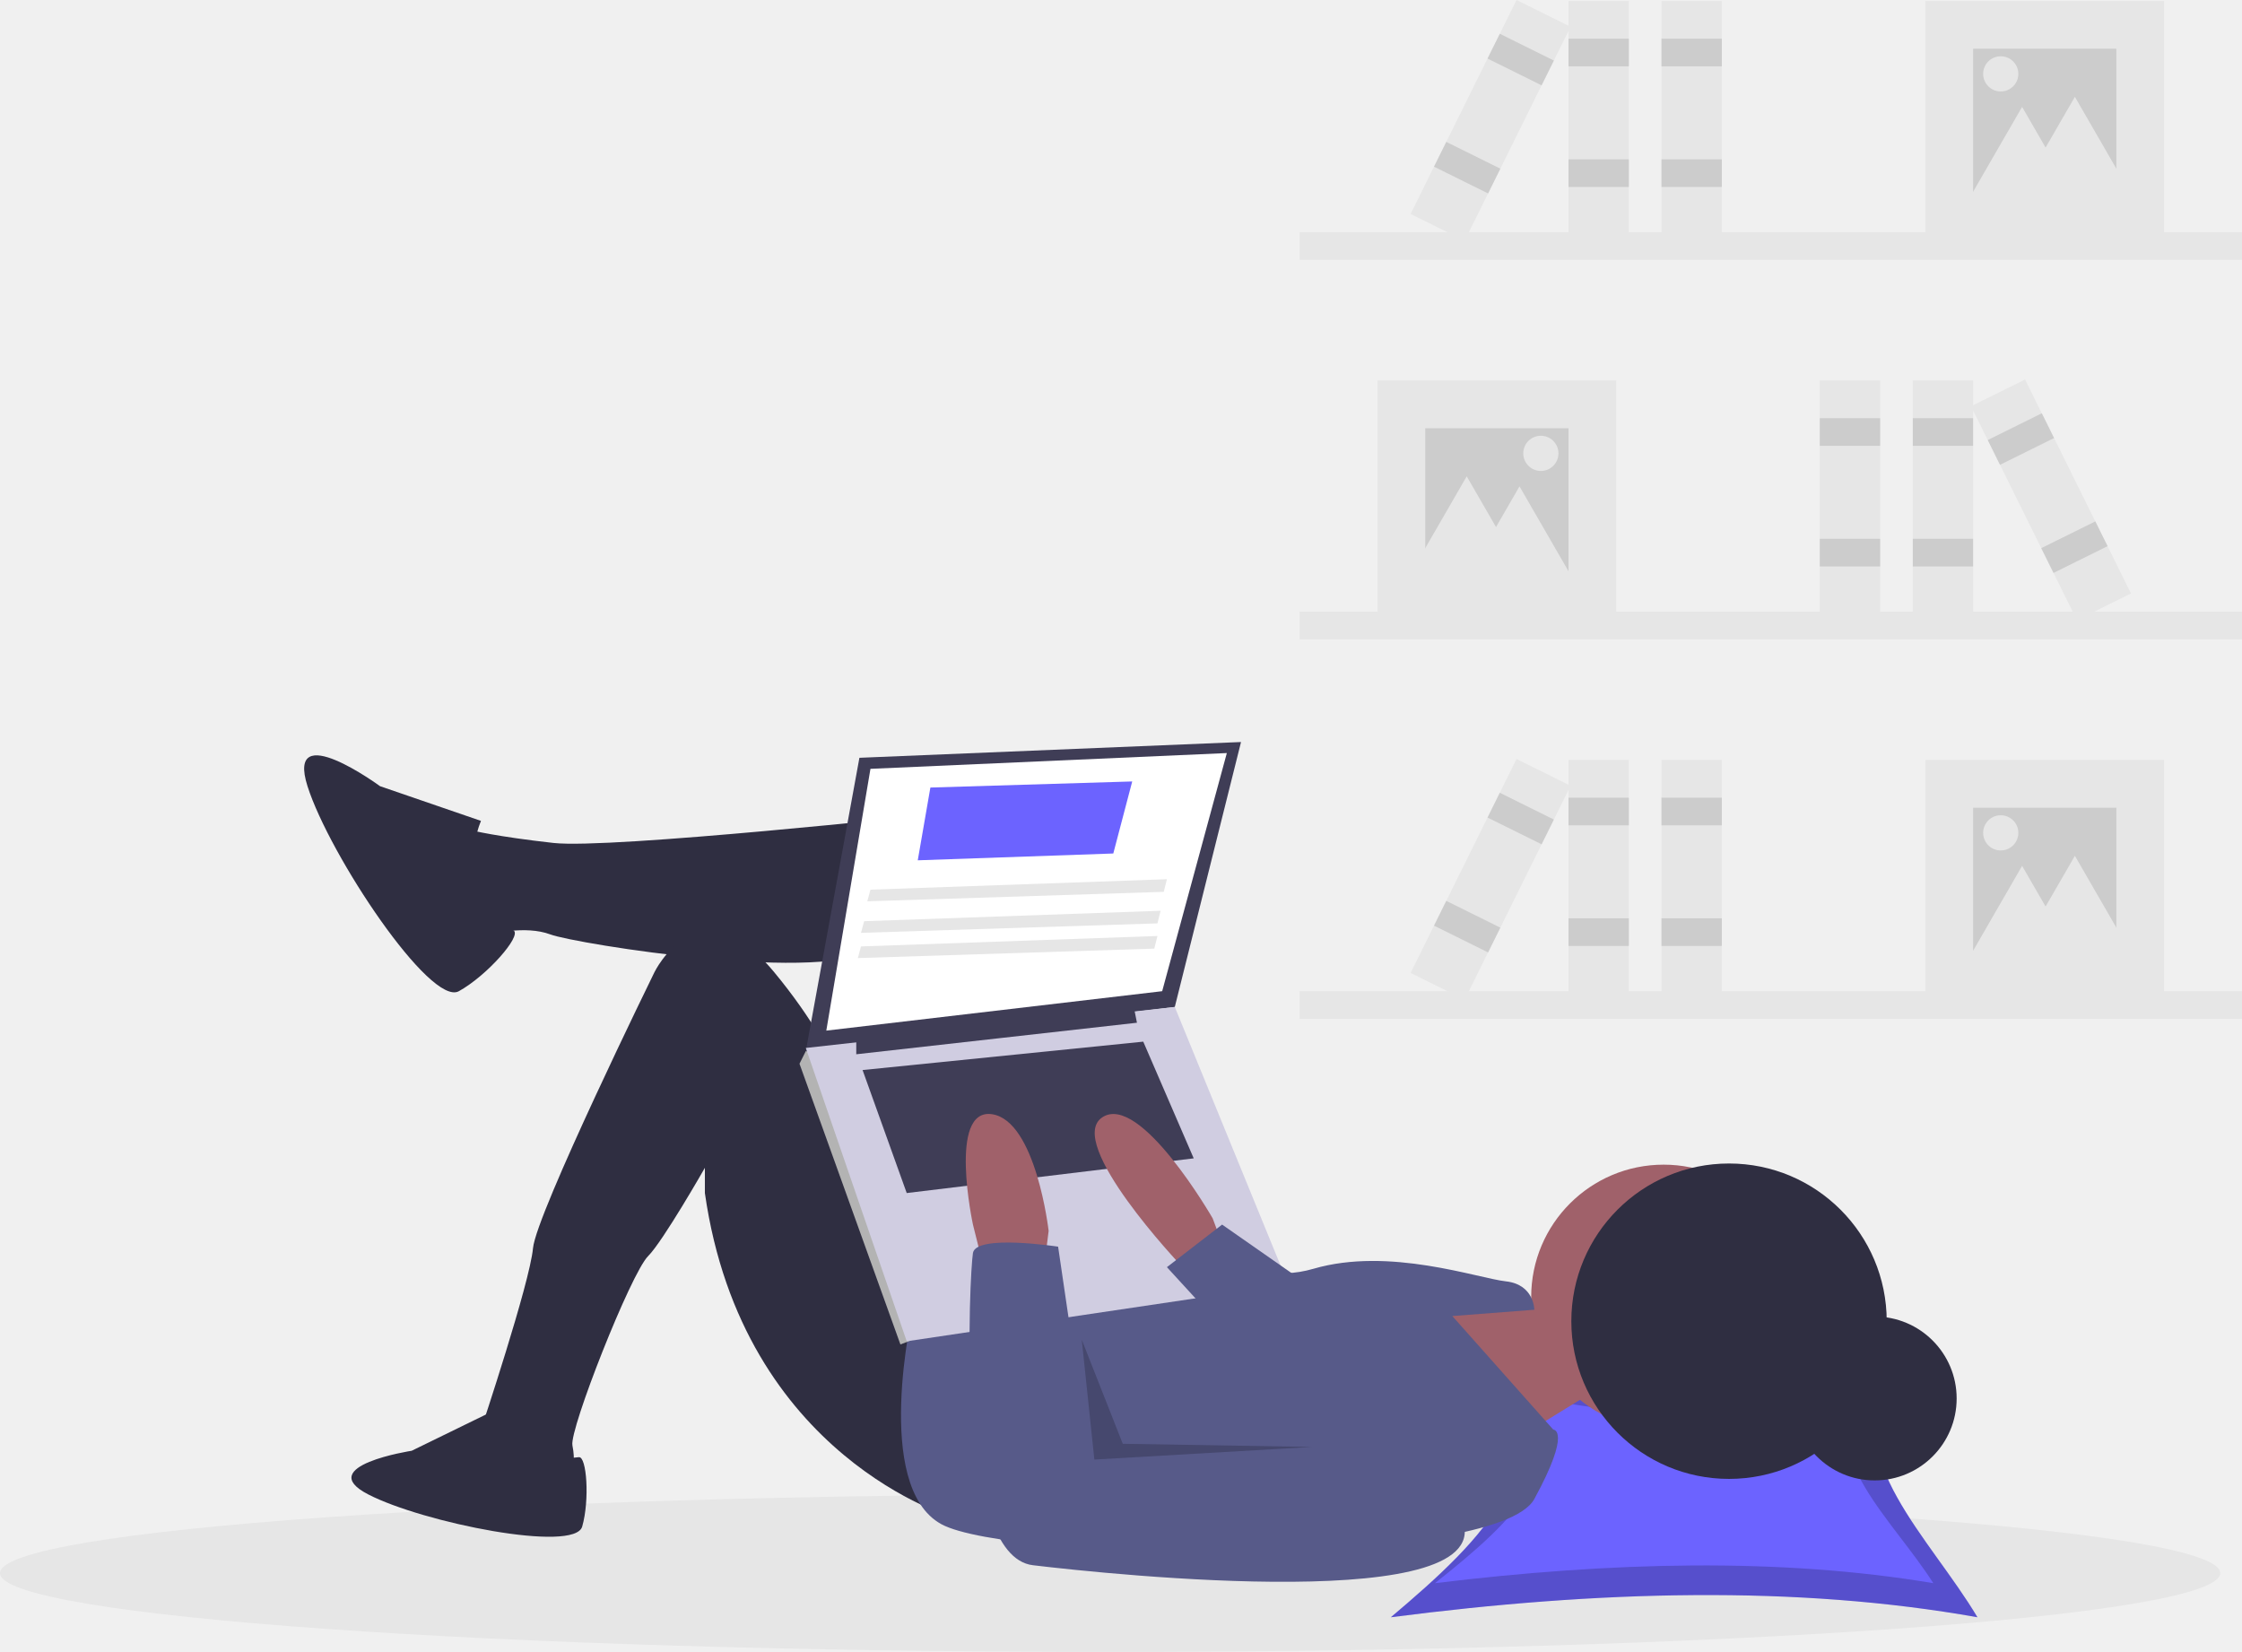
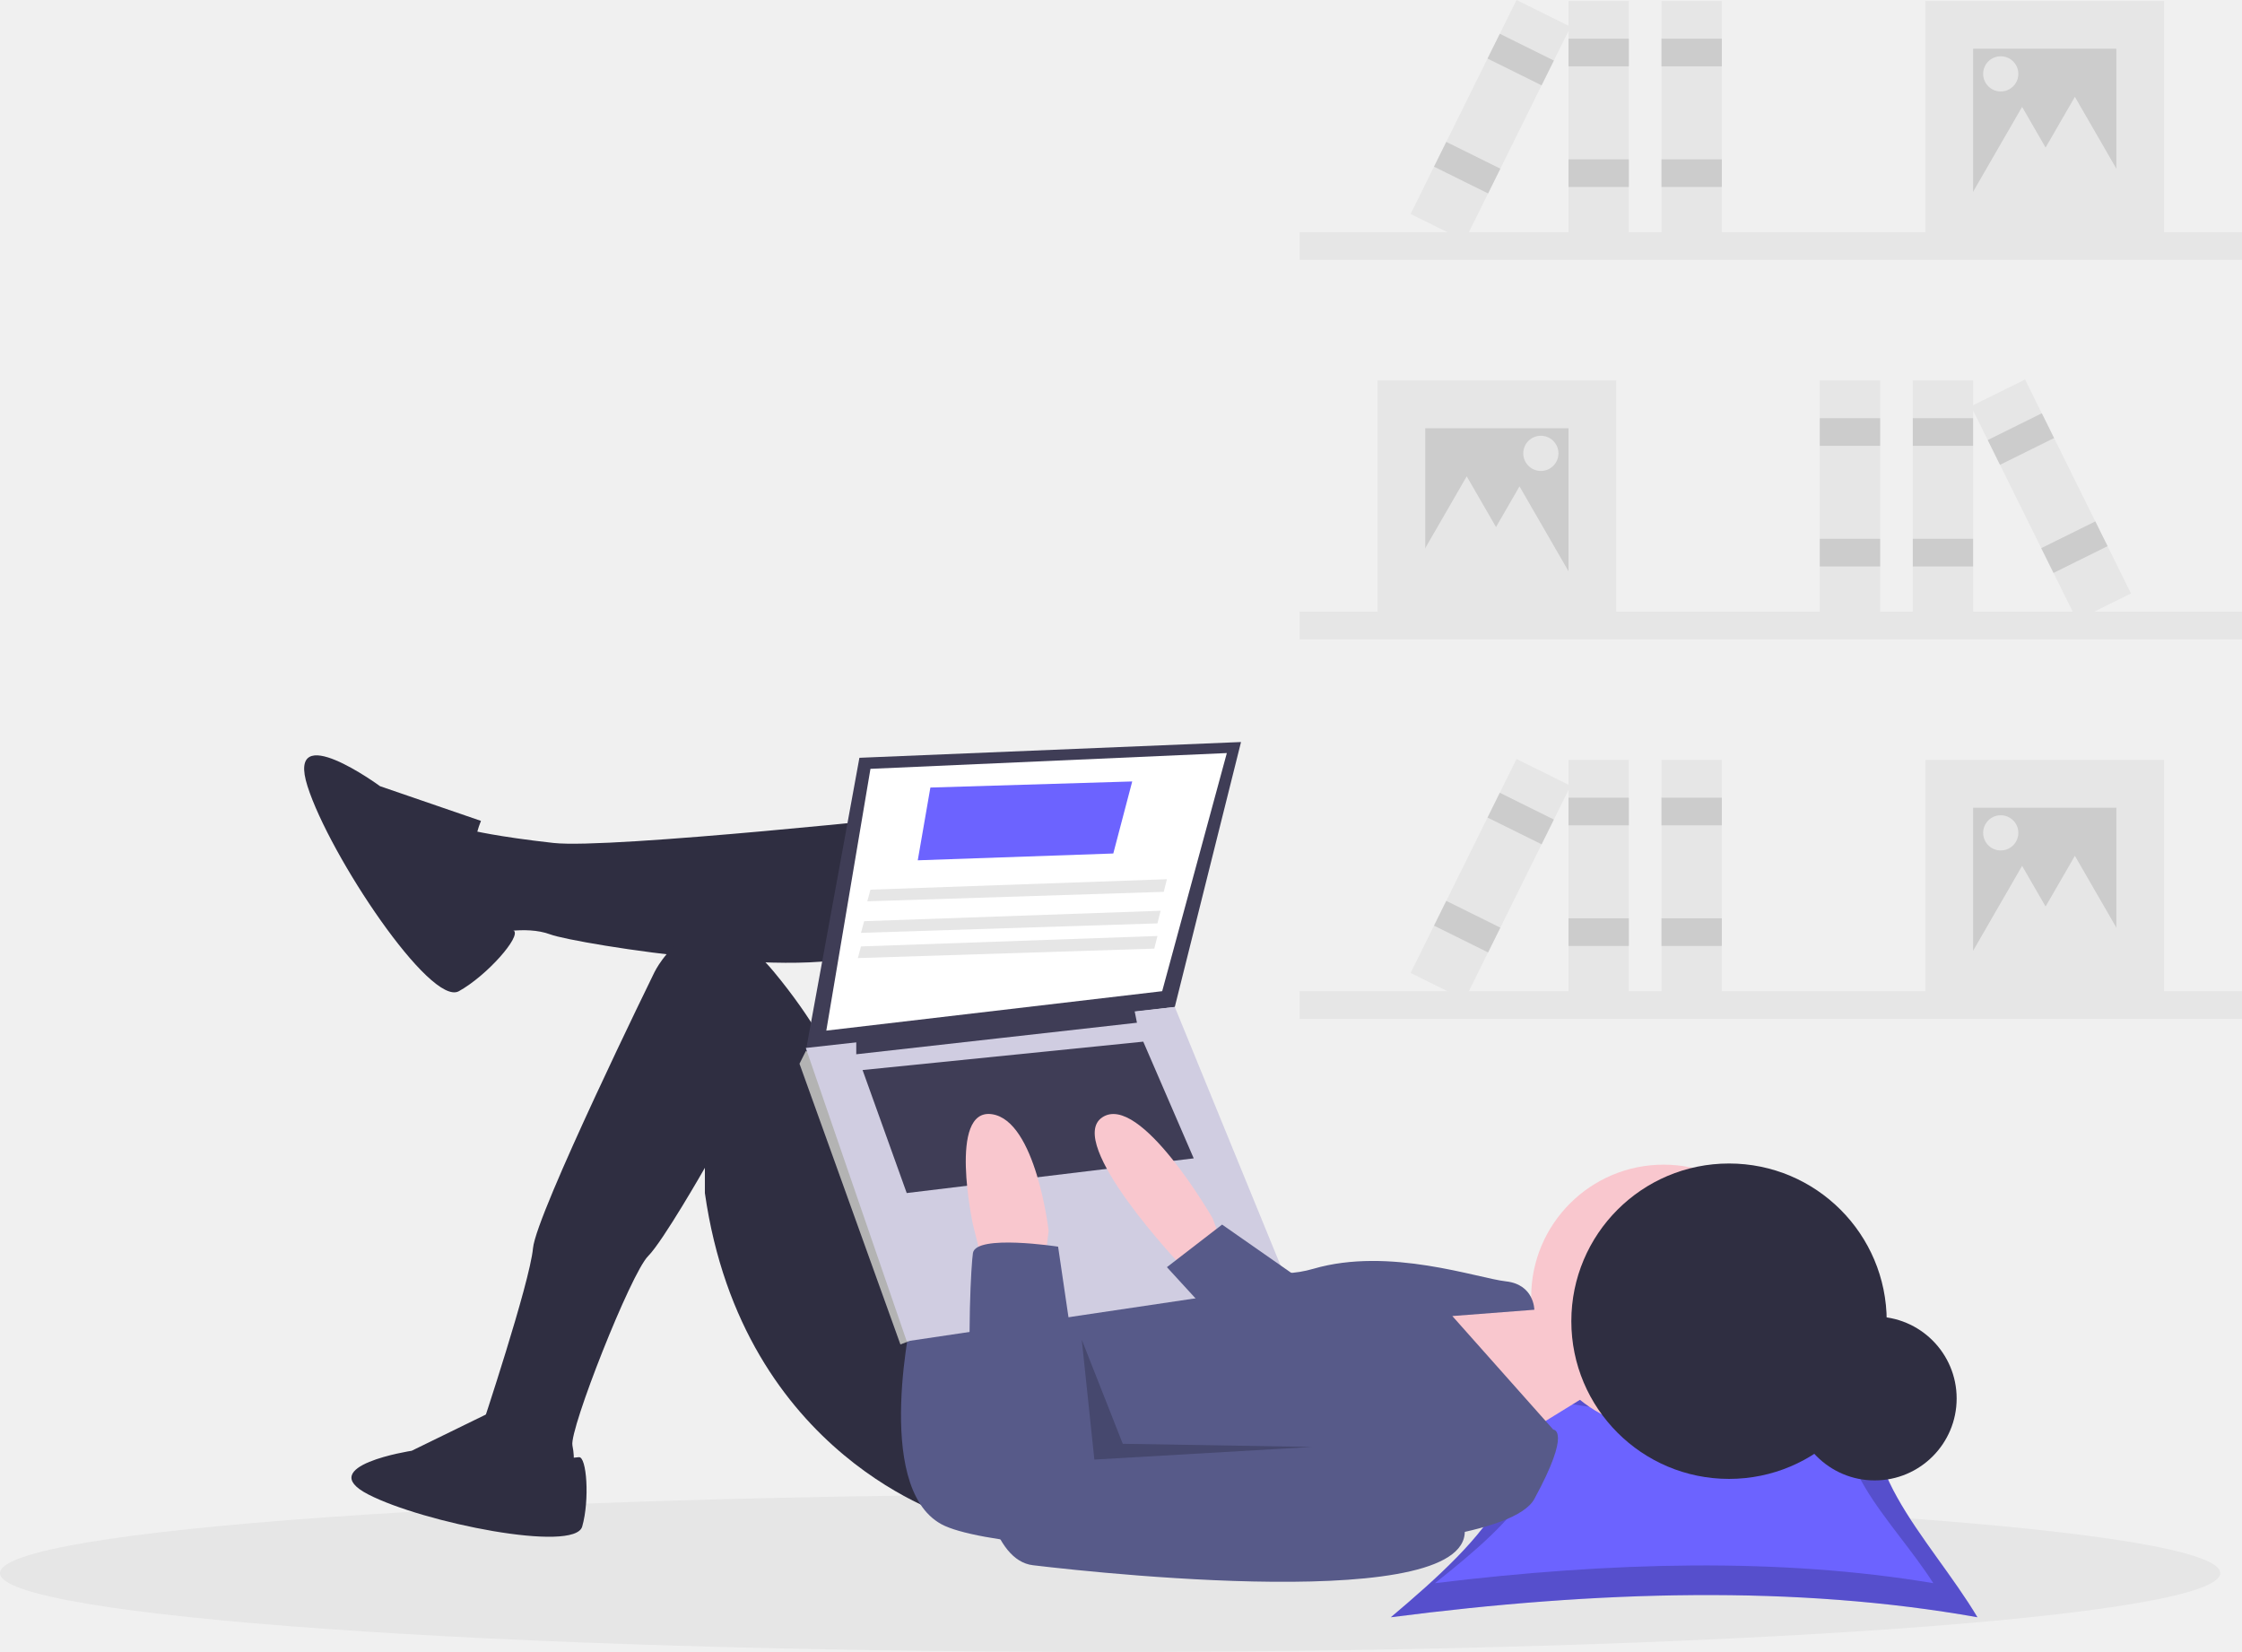
<svg xmlns="http://www.w3.org/2000/svg" id="b3df86d2-2022-47c6-a781-bb5144daf06b" data-name="Layer 1" width="802.027" height="590.916" viewBox="0 0 802.027 590.916">
  <rect x="464.906" y="218.808" width="337.121" height="9.889" fill="#e6e6e6" />
  <rect x="492.774" y="136.101" width="85.404" height="85.404" fill="#e6e6e6" />
  <rect x="509.855" y="153.182" width="51.242" height="51.242" fill="#ccc" />
  <rect x="684.259" y="136.101" width="21.576" height="85.404" fill="#e6e6e6" />
  <rect x="684.259" y="149.586" width="21.576" height="9.889" fill="#ccc" />
  <rect x="684.259" y="192.737" width="21.576" height="9.889" fill="#ccc" />
  <rect x="650.997" y="136.101" width="21.576" height="85.404" fill="#e6e6e6" />
  <rect x="650.997" y="149.586" width="21.576" height="9.889" fill="#ccc" />
  <rect x="650.997" y="192.737" width="21.576" height="9.889" fill="#ccc" />
  <rect x="921.902" y="290.643" width="21.576" height="85.404" transform="translate(-250.0565 293.892) rotate(-26.3396)" fill="#e6e6e6" />
  <rect x="911.133" y="306.647" width="21.576" height="9.889" transform="translate(-241.5231 286.8553) rotate(-26.3396)" fill="#ccc" />
  <rect x="930.279" y="345.319" width="21.576" height="9.889" transform="translate(-256.6936 299.365) rotate(-26.3396)" fill="#ccc" />
  <polygon points="524.688 170.382 535.554 189.201 546.419 208.02 524.688 208.02 502.958 208.02 513.823 189.201 524.688 170.382" fill="#e6e6e6" />
  <polygon points="543.567 173.978 554.432 192.797 565.298 211.616 543.567 211.616 521.837 211.616 532.702 192.797 543.567 173.978" fill="#e6e6e6" />
  <circle cx="551.209" cy="162.171" r="6.293" fill="#e6e6e6" />
  <rect x="663.892" y="237.602" width="337.121" height="9.889" transform="translate(1465.919 330.5513) rotate(-180)" fill="#e6e6e6" />
  <rect x="887.741" y="154.895" width="85.404" height="85.404" transform="translate(1661.899 240.6523) rotate(-180)" fill="#e6e6e6" />
  <rect x="904.821" y="171.976" width="51.242" height="51.242" transform="translate(1661.899 240.6523) rotate(-180)" fill="#ccc" />
  <rect x="760.084" y="154.895" width="21.576" height="85.404" transform="translate(1342.757 240.6523) rotate(-180)" fill="#e6e6e6" />
  <rect x="760.084" y="168.38" width="21.576" height="9.889" transform="translate(1342.757 192.1068) rotate(-180)" fill="#ccc" />
  <rect x="760.084" y="211.531" width="21.576" height="9.889" transform="translate(1342.757 278.4099) rotate(-180)" fill="#ccc" />
  <rect x="793.347" y="154.895" width="21.576" height="85.404" transform="translate(1409.283 240.6523) rotate(-180)" fill="#e6e6e6" />
  <rect x="793.347" y="168.38" width="21.576" height="9.889" transform="translate(1409.283 192.1068) rotate(-180)" fill="#ccc" />
  <rect x="793.347" y="211.531" width="21.576" height="9.889" transform="translate(1409.283 278.4099) rotate(-180)" fill="#ccc" />
  <rect x="721.427" y="154.895" width="21.576" height="85.404" transform="translate(1101.754 545.0149) rotate(-153.6604)" fill="#e6e6e6" />
  <rect x="732.197" y="170.9" width="21.576" height="9.889" transform="translate(1131.826 508.5461) rotate(-153.6604)" fill="#ccc" />
  <rect x="713.051" y="209.571" width="21.576" height="9.889" transform="translate(1078.364 573.3795) rotate(-153.6604)" fill="#ccc" />
  <polygon points="742.244 34.634 731.379 53.453 720.514 72.272 742.244 72.272 763.975 72.272 753.109 53.453 742.244 34.634" fill="#e6e6e6" />
  <polygon points="723.365 38.23 712.5 57.049 701.635 75.868 723.365 75.868 745.096 75.868 734.231 57.049 723.365 38.23" fill="#e6e6e6" />
  <circle cx="715.724" cy="26.424" r="6.293" fill="#e6e6e6" />
  <rect x="663.892" y="509.097" width="337.121" height="9.889" transform="translate(1465.919 873.5416) rotate(-180)" fill="#e6e6e6" />
  <rect x="887.741" y="426.39" width="85.404" height="85.404" transform="translate(1661.899 783.6425) rotate(-180)" fill="#e6e6e6" />
  <rect x="904.821" y="443.471" width="51.242" height="51.242" transform="translate(1661.899 783.6425) rotate(-180)" fill="#ccc" />
  <rect x="760.084" y="426.39" width="21.576" height="85.404" transform="translate(1342.757 783.6425) rotate(-180)" fill="#e6e6e6" />
  <rect x="760.084" y="439.875" width="21.576" height="9.889" transform="translate(1342.757 735.0971) rotate(-180)" fill="#ccc" />
  <rect x="760.084" y="483.027" width="21.576" height="9.889" transform="translate(1342.757 821.4002) rotate(-180)" fill="#ccc" />
  <rect x="793.347" y="426.39" width="21.576" height="85.404" transform="translate(1409.283 783.6425) rotate(-180)" fill="#e6e6e6" />
  <rect x="793.347" y="439.875" width="21.576" height="9.889" transform="translate(1409.283 735.0971) rotate(-180)" fill="#ccc" />
  <rect x="793.347" y="483.027" width="21.576" height="9.889" transform="translate(1409.283 821.4002) rotate(-180)" fill="#ccc" />
  <rect x="721.427" y="426.39" width="21.576" height="85.404" transform="translate(981.2936 1059.819) rotate(-153.6604)" fill="#e6e6e6" />
  <rect x="732.197" y="442.395" width="21.576" height="9.889" transform="translate(1011.366 1023.35) rotate(-153.6604)" fill="#ccc" />
  <rect x="713.051" y="481.067" width="21.576" height="9.889" transform="translate(957.9038 1088.183) rotate(-153.6604)" fill="#ccc" />
  <polygon points="742.244 306.129 731.379 324.948 720.514 343.768 742.244 343.768 763.975 343.768 753.109 324.948 742.244 306.129" fill="#e6e6e6" />
  <polygon points="723.365 309.725 712.5 328.544 701.635 347.364 723.365 347.364 745.096 347.364 734.231 328.544 723.365 309.725" fill="#e6e6e6" />
  <circle cx="715.724" cy="297.919" r="6.293" fill="#e6e6e6" />
  <ellipse cx="397.129" cy="562.711" rx="397.129" ry="28.205" fill="#e6e6e6" />
  <path d="M906.373,733.048c-64.755-11.525-135.567-9.609-209.847,0,33.855-28.581,63.075-57.163,29.219-85.744,66.039,13.624,75.289,12.245,148.752,0C857.459,675.885,889.334,704.467,906.373,733.048Z" transform="translate(-198.9865 -154.5418)" fill="#6c63ff" />
  <path d="M906.373,733.048c-64.755-11.525-135.567-9.609-209.847,0,33.855-28.581,63.075-57.163,29.219-85.744,66.039,13.624,75.289,12.245,148.752,0C857.459,675.885,889.334,704.467,906.373,733.048Z" transform="translate(-198.9865 -154.5418)" opacity="0.2" />
  <path d="M890.578,720.854c-55.007-9.2-115.159-7.67-178.257,0C741.08,698.04,765.901,675.226,737.142,652.412c56.098,10.875,63.955,9.774,126.359,0C849.027,675.226,876.104,698.04,890.578,720.854Z" transform="translate(-198.9865 -154.5418)" fill="#6c63ff" />
  <circle cx="670.64" cy="500.244" r="29.309" fill="#2f2e41" />
-   <polygon points="537.591 466.249 557.899 469.634 568.053 498.967 538.72 517.019 504.873 466.249 536.463 466.249 537.591 466.249" fill="#a0616a" />
-   <circle cx="595.13" cy="463.993" r="47.385" fill="#a0616a" />
+   <polygon points="537.591 466.249 557.899 469.634 568.053 498.967 538.72 517.019 504.873 466.249 536.463 466.249 537.591 466.249" fill="#F9C7CE" />
+   <circle cx="595.13" cy="463.993" r="47.385" fill="#F9C7CE" />
  <path d="M532.372,445.919s-115.077,12.41-135.385,10.154-29.333-4.513-29.333-4.513-13.539,18.051-6.769,25.949A48.822,48.822,0,0,0,374.423,488.791s12.41-3.385,21.436,0,100.411,18.051,116.205,4.513S532.372,445.919,532.372,445.919Z" transform="translate(-198.9865 -154.5418)" fill="#2f2e41" />
  <path d="M540.27,697.509s-75.59-21.436-89.128-116.205v-9.026S436.185,598.516,430.833,603.868c-6.205,6.205-28.205,62.051-27.077,67.693s0,7.897,0,7.897l-32.718-3.385V665.919s17.487-52.462,18.615-64.872,43.436-98.718,43.436-98.718,15.795-32.718,42.872,0,29.333,55.282,29.333,55.282l34.974,67.693Z" transform="translate(-198.9865 -154.5418)" fill="#2f2e41" />
  <path d="M371.038,448.175l-36.103-12.41s-33.846-24.821-25.949,0,44,78.975,54.154,73.334,22.366-19.643,19.644-21.668S362.013,470.739,371.038,448.175Z" transform="translate(-198.9865 -154.5418)" fill="#2f2e41" />
  <path d="M375.402,659.259l-29.144,14.233s-35.244,5.422-15.589,15.589,73.876,21.011,76.587,11.522,1.635-25.236-1.216-24.818S383.535,678.236,375.402,659.259Z" transform="translate(-198.9865 -154.5418)" fill="#2f2e41" />
  <path d="M525.603,623.048s-14.667,63.18,10.154,76.718S734.322,715.561,747.86,690.74s6.769-24.821,6.769-24.821l-36.103-40.616L747.86,623.048s0-9.026-10.154-10.154-41.744-12.41-68.821-4.513-42.872-15.795-42.872-15.795Z" transform="translate(-198.9865 -154.5418)" fill="#575a89" />
  <polygon points="307.437 271.069 288.257 375.993 420.258 360.198 443.95 265.428 307.437 271.069" fill="#3f3d56" />
  <polygon points="311.386 275.018 295.591 368.659 415.745 354.557 438.873 269.377 311.386 275.018" fill="#fff" />
  <polygon points="292.77 377.121 288.257 375.993 286.001 380.505 322.104 480.916 325.499 479.618 326.616 473.019 292.77 377.121" fill="#b3b3b3" />
  <polygon points="288.257 374.864 324.36 479.788 460.873 459.48 420.258 360.198 288.257 374.864" fill="#d0cde1" />
  <polygon points="306.309 371.48 306.309 377.121 406.719 365.839 405.591 360.198 306.309 371.48" fill="#3f3d56" />
  <polygon points="308.565 382.762 324.36 426.762 427.027 414.352 408.976 372.608 308.565 382.762" fill="#3f3d56" />
-   <path d="M636.167,599.355l-3.385-9.026s-25.949-45.128-39.487-36.103,28.205,53.026,28.205,53.026h13.539Z" transform="translate(-198.9865 -154.5418)" fill="#a0616a" />
-   <path d="M550.423,606.124l-3.385-13.539s-9.026-41.744,6.769-39.487,20.308,41.744,20.308,41.744l-1.128,9.026Z" transform="translate(-198.9865 -154.5418)" fill="#a0616a" />
+   <path d="M636.167,599.355l-3.385-9.026s-25.949-45.128-39.487-36.103,28.205,53.026,28.205,53.026h13.539Z" transform="translate(-198.9865 -154.5418)" fill="#F9C7CE" />
+   <path d="M550.423,606.124l-3.385-13.539s-9.026-41.744,6.769-39.487,20.308,41.744,20.308,41.744l-1.128,9.026Z" transform="translate(-198.9865 -154.5418)" fill="#F9C7CE" />
  <path d="M577.501,600.483s-29.333-4.513-30.462,2.256-6.769,108.308,21.436,111.693,168.103,18.051,153.436-16.923-37.231-30.462-37.231-30.462L588.783,677.202Z" transform="translate(-198.9865 -154.5418)" fill="#575a89" />
  <polygon points="467.078 458.916 437.181 438.044 417.437 453.275 442.258 480.352 467.078 458.916" fill="#575a89" />
  <polygon points="386.976 479.224 391.488 522.096 469.335 517.583 401.642 516.455 386.976 479.224" opacity="0.2" />
  <circle cx="618.521" cy="472.603" r="56.41" fill="#2f2e41" />
  <polygon points="328.309 307.736 398.258 305.301 405.027 279.531 332.822 281.71 328.309 307.736" fill="#6c63ff" />
  <polygon points="310.258 322.403 416.309 319.018 417.437 314.505 311.386 318.239 310.258 322.403" fill="#e6e6e6" />
  <polygon points="308.001 333.685 414.053 330.3 415.181 325.787 309.129 329.521 308.001 333.685" fill="#e6e6e6" />
  <polygon points="306.873 342.71 412.924 339.326 414.053 334.813 308.001 338.546 306.873 342.71" fill="#e6e6e6" />
</svg>
